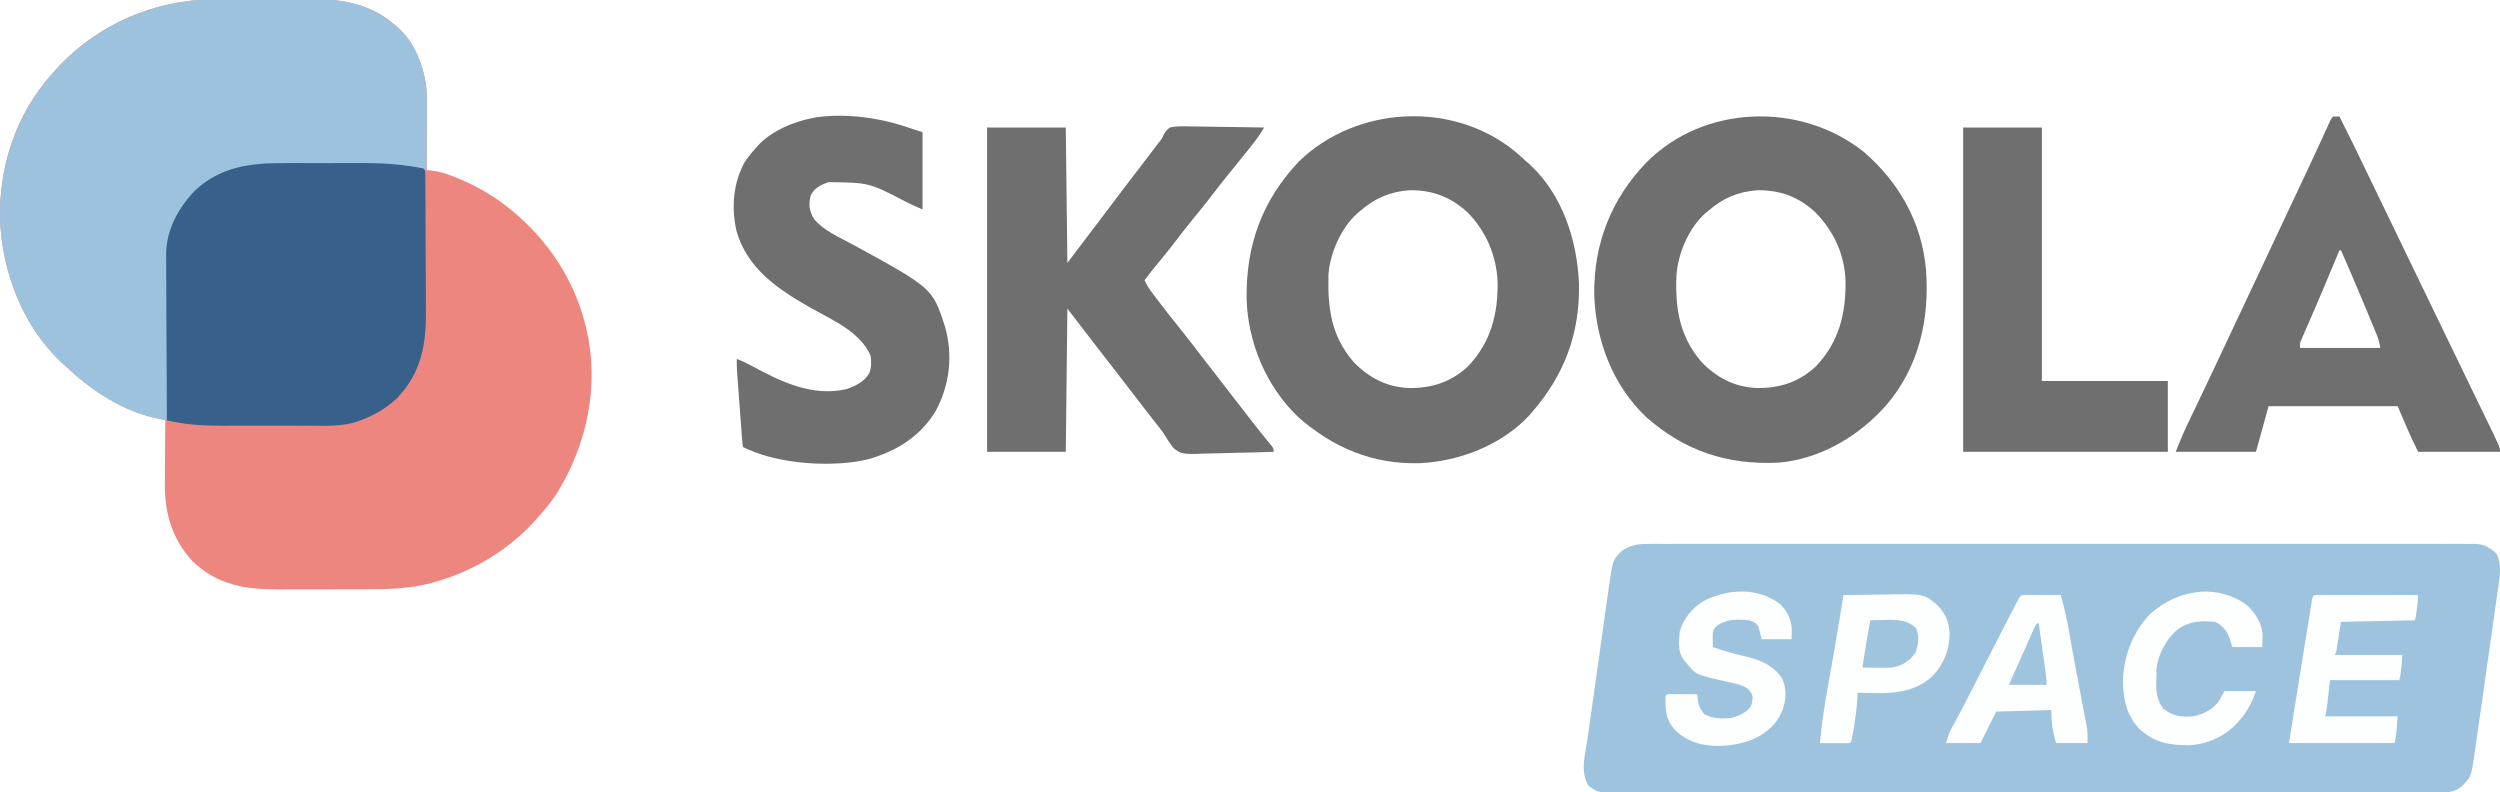
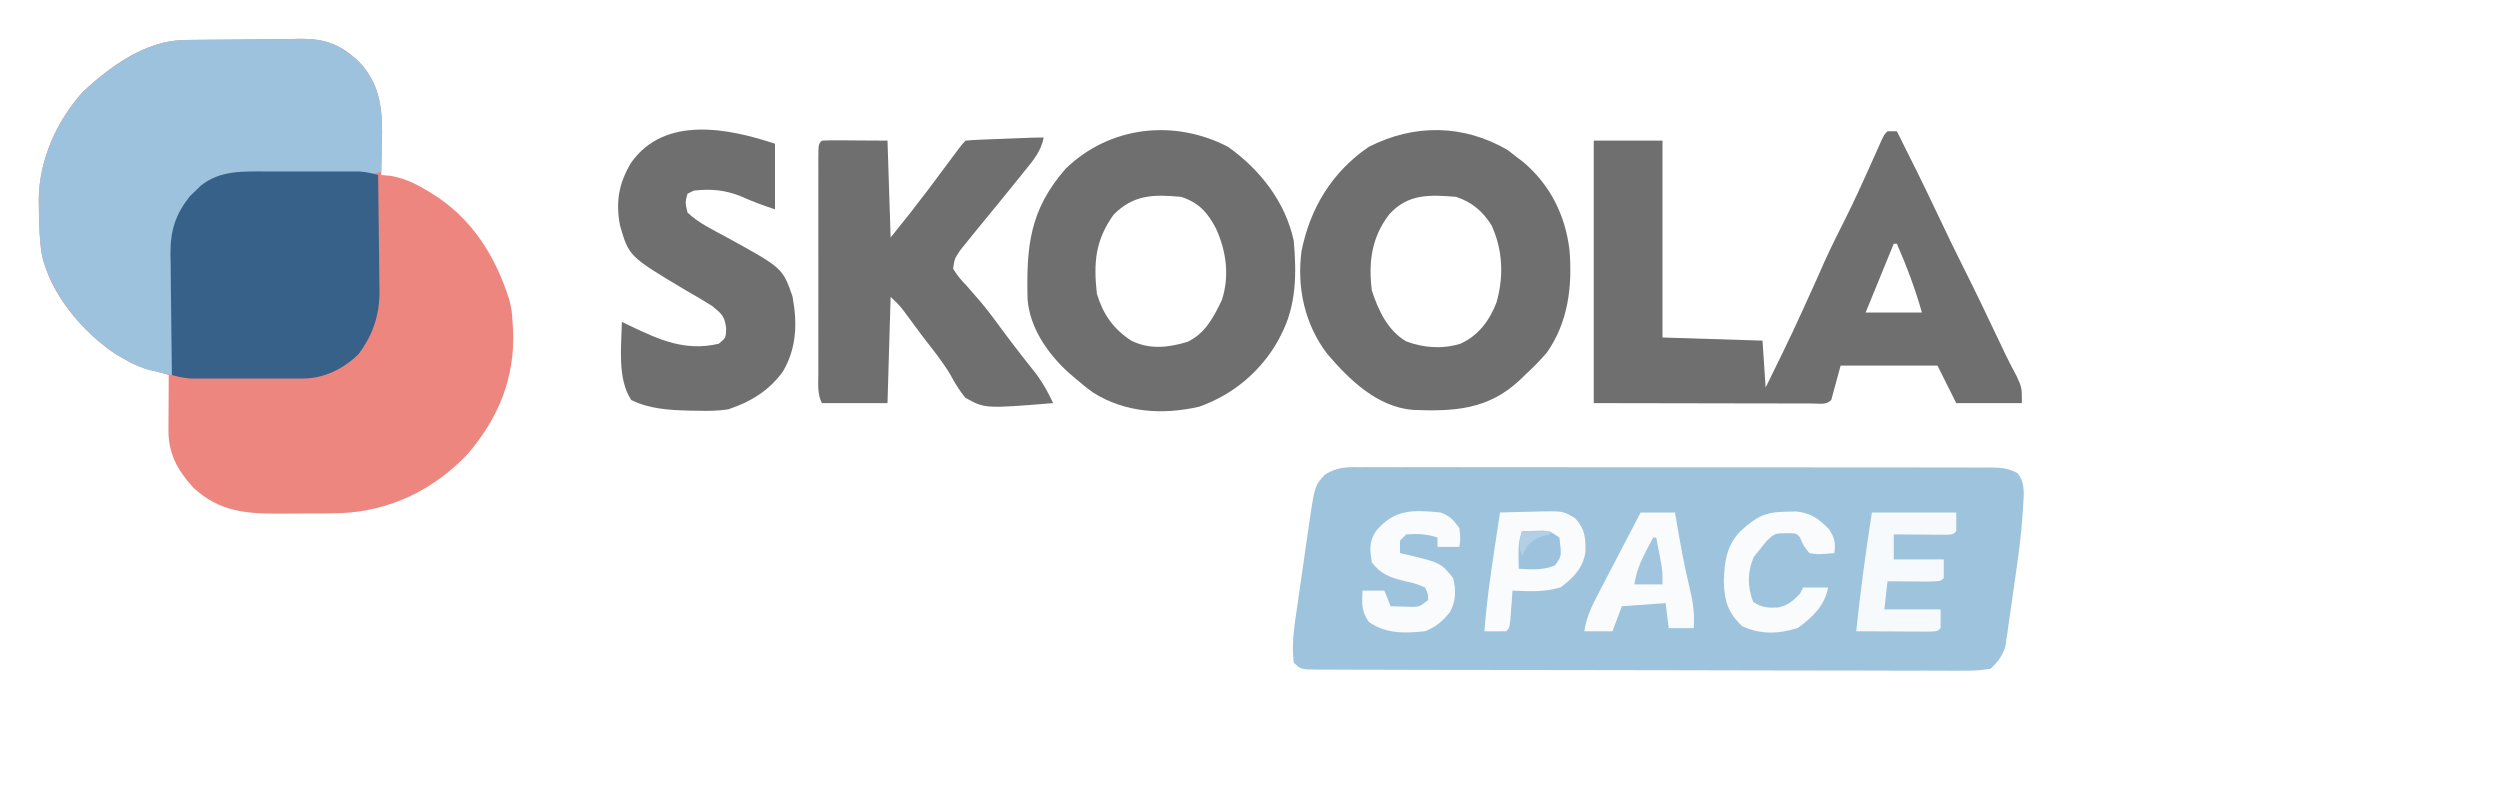
- <svg xmlns="http://www.w3.org/2000/svg" version="1.1" width="1588" height="503">
-   <path d="M0 0 C1.957 -0.006 3.913 -0.013 5.87 -0.02 C9.944 -0.032 14.018 -0.036 18.093 -0.035 C23.27 -0.034 28.447 -0.062 33.624 -0.096 C37.656 -0.119 41.689 -0.123 45.721 -0.121 C47.628 -0.124 49.535 -0.132 51.442 -0.148 C71.512 -0.297 88.667 2.887 104.312 16.336 C105.221 17.084 105.221 17.084 106.148 17.848 C117.301 27.865 123.064 43.747 124.312 58.336 C124.441 62.243 124.429 66.146 124.41 70.055 C124.408 71.702 124.408 71.702 124.406 73.383 C124.4 76.868 124.388 80.352 124.375 83.836 C124.37 86.208 124.365 88.581 124.361 90.953 C124.35 96.747 124.334 102.542 124.312 108.336 C125.557 108.478 126.801 108.621 128.082 108.768 C132.184 109.237 135.906 110.352 139.75 111.836 C140.769 112.226 140.769 112.226 141.809 112.624 C154.211 117.531 165.934 123.936 176.312 132.336 C176.865 132.783 177.418 133.231 177.988 133.692 C201.309 152.724 218.112 177.907 225.312 207.336 C225.475 207.993 225.637 208.649 225.804 209.326 C234.211 245.25 226.234 282.23 207.312 313.336 C204.308 317.963 200.93 322.166 197.312 326.336 C196.858 326.871 196.403 327.407 195.935 327.958 C178.785 348.044 155.966 362.356 130.625 369.711 C129.398 370.069 129.398 370.069 128.146 370.434 C113.705 374.381 99.474 374.648 84.621 374.637 C82.542 374.641 80.464 374.645 78.385 374.65 C74.051 374.657 69.716 374.657 65.382 374.652 C59.859 374.646 54.337 374.663 48.814 374.686 C44.529 374.701 40.243 374.702 35.958 374.698 C33.923 374.699 31.888 374.704 29.853 374.714 C8.95 374.806 -8.927 371.804 -24.543 356.68 C-37.31 342.726 -42.245 326.144 -41.98 307.473 C-41.976 306.315 -41.972 305.157 -41.968 303.964 C-41.951 300.317 -41.913 296.67 -41.875 293.023 C-41.86 290.529 -41.846 288.035 -41.834 285.541 C-41.801 279.472 -41.751 273.404 -41.688 267.336 C-42.508 267.135 -43.329 266.934 -44.174 266.726 C-45.253 266.46 -46.331 266.193 -47.442 265.919 C-48.51 265.656 -49.579 265.393 -50.679 265.122 C-71.826 259.599 -89.985 247.154 -105.688 232.336 C-106.425 231.663 -107.162 230.99 -107.922 230.297 C-132.433 207.09 -145.286 173.147 -146.666 139.844 C-147.374 108.752 -138.145 77.771 -118.688 53.336 C-118.282 52.823 -117.876 52.31 -117.458 51.782 C-94.462 22.962 -62.024 5 -25.32 0.759 C-16.907 -0.093 -8.447 0.007 0 0 Z " fill="#EE8680" transform="translate(146.6875,-0.3359375)" />
-   <path d="M0 0 C0.919 -0.006 1.838 -0.012 2.785 -0.018 C5.864 -0.032 8.942 -0.018 12.021 -0.005 C14.251 -0.009 16.481 -0.016 18.711 -0.023 C24.838 -0.04 30.966 -0.032 37.093 -0.02 C43.022 -0.011 48.952 -0.022 54.881 -0.032 C67.756 -0.053 80.631 -0.051 93.505 -0.04 C104.771 -0.03 116.037 -0.027 127.303 -0.032 C128.05 -0.032 128.797 -0.033 129.567 -0.033 C132.6 -0.034 135.633 -0.035 138.666 -0.037 C167.118 -0.049 195.571 -0.038 224.023 -0.016 C249.306 0.003 274.589 0.001 299.873 -0.018 C328.276 -0.04 356.679 -0.048 385.082 -0.036 C388.109 -0.034 391.136 -0.033 394.163 -0.032 C394.908 -0.032 395.654 -0.031 396.422 -0.031 C407.682 -0.026 418.943 -0.032 430.203 -0.042 C443.004 -0.053 455.805 -0.05 468.606 -0.029 C475.14 -0.018 481.674 -0.014 488.209 -0.027 C494.186 -0.039 500.162 -0.033 506.139 -0.011 C508.306 -0.007 510.473 -0.009 512.64 -0.019 C515.577 -0.031 518.513 -0.019 521.45 0 C522.298 -0.009 523.146 -0.019 524.02 -0.028 C530.264 0.051 533.785 1.883 538.411 6.191 C542.078 13.331 540.298 21.907 539.184 29.49 C538.94 31.24 538.94 31.24 538.691 33.026 C538.154 36.864 537.602 40.699 537.048 44.535 C536.668 47.213 536.292 49.891 535.915 52.57 C535.124 58.176 534.326 63.781 533.521 69.385 C532.492 76.555 531.476 83.728 530.465 90.901 C529.591 97.097 528.711 103.291 527.83 109.485 C527.55 111.463 527.269 113.441 526.989 115.418 C526.464 119.118 525.934 122.818 525.402 126.517 C525.249 127.602 525.096 128.687 524.938 129.805 C522.364 147.593 522.364 147.593 518.224 151.941 C517.346 152.898 517.346 152.898 516.451 153.874 C511.897 157.881 507.491 157.789 501.643 157.761 C500.724 157.764 499.804 157.768 498.857 157.771 C495.752 157.781 492.648 157.776 489.544 157.771 C487.305 157.775 485.066 157.779 482.827 157.785 C476.657 157.797 470.486 157.796 464.316 157.794 C458.35 157.794 452.385 157.803 446.419 157.811 C432.707 157.831 418.994 157.836 405.281 157.837 C394.694 157.838 384.106 157.843 373.518 157.849 C370.473 157.851 367.427 157.852 364.382 157.854 C363.625 157.855 362.868 157.855 362.088 157.856 C340.787 157.868 319.487 157.876 298.186 157.875 C297.383 157.875 296.579 157.875 295.752 157.875 C291.68 157.875 287.608 157.874 283.536 157.874 C282.727 157.874 281.918 157.874 281.085 157.874 C279.449 157.874 277.814 157.874 276.178 157.874 C250.728 157.873 225.277 157.888 199.827 157.915 C171.246 157.946 142.666 157.963 114.086 157.961 C111.04 157.961 107.993 157.961 104.947 157.961 C104.197 157.961 103.447 157.961 102.674 157.961 C90.592 157.961 78.509 157.973 66.426 157.991 C54.288 158.008 42.15 158.01 30.012 157.996 C23.433 157.99 16.854 157.99 10.275 158.007 C4.257 158.023 -1.76 158.02 -7.778 158.003 C-9.96 157.999 -12.141 158.003 -14.323 158.014 C-17.28 158.028 -20.236 158.018 -23.194 158.001 C-24.048 158.011 -24.902 158.021 -25.782 158.031 C-31.115 157.967 -34.187 157.073 -38.401 153.503 C-44.069 144.728 -40.236 132.602 -38.85 122.819 C-38.697 121.72 -38.544 120.621 -38.387 119.488 C-37.886 115.895 -37.38 112.303 -36.874 108.71 C-36.521 106.193 -36.168 103.676 -35.816 101.159 C-35.079 95.901 -34.34 90.644 -33.599 85.386 C-32.746 79.331 -31.898 73.274 -31.052 67.217 C-30.233 61.357 -29.411 55.498 -28.587 49.639 C-28.238 47.159 -27.891 44.68 -27.545 42.2 C-27.06 38.733 -26.571 35.266 -26.081 31.8 C-25.94 30.785 -25.799 29.77 -25.654 28.724 C-23.016 10.207 -23.016 10.207 -17.401 4.503 C-11.801 0.655 -6.657 -0.074 0 0 Z " fill="#9EC3DE" transform="translate(1047.401,345.4966)" />
-   <path d="M0 0 C1.957 -0.006 3.913 -0.013 5.87 -0.02 C9.944 -0.032 14.018 -0.036 18.093 -0.035 C23.27 -0.034 28.447 -0.062 33.624 -0.096 C37.656 -0.119 41.689 -0.123 45.721 -0.121 C47.628 -0.124 49.535 -0.132 51.442 -0.148 C71.512 -0.297 88.667 2.887 104.312 16.336 C105.221 17.084 105.221 17.084 106.148 17.848 C117.301 27.865 123.064 43.747 124.312 58.336 C124.441 62.243 124.429 66.146 124.41 70.055 C124.408 71.702 124.408 71.702 124.406 73.383 C124.4 76.868 124.388 80.352 124.375 83.836 C124.37 86.208 124.365 88.581 124.361 90.953 C124.351 96.747 124.332 102.542 124.312 108.336 C123.756 108.247 123.2 108.159 122.627 108.067 C108.763 105.904 95.279 104.872 81.258 104.902 C79.332 104.898 77.407 104.892 75.481 104.886 C71.489 104.878 67.498 104.88 63.507 104.89 C58.437 104.901 53.369 104.881 48.299 104.852 C44.339 104.833 40.379 104.834 36.418 104.84 C34.55 104.84 32.682 104.834 30.814 104.821 C10.069 104.701 -8.176 108.426 -23.688 123.336 C-34.518 135.687 -39.973 148.299 -40.006 164.595 C-40.016 165.708 -40.026 166.821 -40.037 167.968 C-40.068 171.631 -40.085 175.294 -40.102 178.957 C-40.12 181.503 -40.14 184.049 -40.16 186.595 C-40.206 192.601 -40.244 198.607 -40.277 204.614 C-40.315 211.455 -40.365 218.297 -40.415 225.139 C-40.518 239.204 -40.607 253.27 -40.688 267.336 C-42.274 267.03 -43.86 266.721 -45.445 266.41 C-46.77 266.153 -46.77 266.153 -48.121 265.89 C-70.179 261.129 -89.59 247.527 -105.688 232.336 C-106.425 231.663 -107.162 230.99 -107.922 230.297 C-132.433 207.09 -145.286 173.147 -146.666 139.844 C-147.374 108.752 -138.145 77.771 -118.688 53.336 C-118.282 52.823 -117.876 52.31 -117.458 51.782 C-94.462 22.962 -62.024 5 -25.32 0.759 C-16.907 -0.093 -8.447 0.007 0 0 Z " fill="#9DC2DD" transform="translate(146.6875,-0.3359375)" />
-   <path d="M0 0 C22.634 19.448 37.042 45.1 39.656 75.043 C41.996 106.291 35.191 136.76 14.43 160.973 C-2.992 180.673 -27.366 195.233 -54.039 197.496 C-86.582 199.044 -113.568 190.173 -138.086 168.566 C-159.459 148.25 -170.237 119.636 -171.101 90.548 C-171.424 58.34 -160.193 29.744 -137.75 6.625 C-101.263 -29.984 -40.07 -31.788 0 0 Z M-98.75 37.625 C-99.356 38.125 -99.962 38.625 -100.586 39.141 C-111.202 48.652 -118.023 64.865 -118.891 78.903 C-119.678 99.563 -116.945 117.231 -103 133.5 C-93.286 143.58 -81.8 149.568 -67.742 150.096 C-53.253 150.266 -41.134 146.365 -30.309 136.371 C-15.614 120.881 -11.175 102.862 -11.477 82.102 C-12.071 65.165 -18.944 50.306 -30.852 38.293 C-41.34 28.638 -53.166 24.256 -67.367 24.473 C-79.578 25.253 -89.606 29.611 -98.75 37.625 Z " fill="#706F70" transform="translate(1183.75,96.375)" />
-   <path d="M0 0 C2.642 2.234 5.205 4.543 7.762 6.875 C8.76 7.749 8.76 7.749 9.778 8.64 C30.314 27.641 39.648 56.916 40.727 84.113 C41.362 115.779 31.477 142.049 10.762 165.875 C10.224 166.499 9.685 167.123 9.13 167.765 C-8.348 186.56 -35.314 196.971 -60.515 198.094 C-90.185 198.944 -115.546 188.229 -137.573 168.816 C-157.973 149.425 -169.687 121.335 -170.406 93.367 C-170.741 59.374 -160.519 31.087 -137.05 6.312 C-100.618 -28.924 -39.462 -32.282 0 0 Z M-98.238 37.875 C-98.843 38.375 -99.449 38.875 -100.073 39.39 C-110.401 48.643 -117.457 64.704 -118.415 78.407 C-118.898 99.517 -116.819 117.052 -102.488 133.75 C-92.774 143.83 -81.287 149.818 -67.23 150.345 C-52.74 150.516 -40.621 146.614 -29.796 136.621 C-15.362 121.405 -10.652 103.573 -10.964 83.125 C-11.583 66.27 -18.392 50.43 -30.339 38.508 C-40.897 28.917 -52.627 24.505 -66.855 24.722 C-79.066 25.503 -89.093 29.861 -98.238 37.875 Z " fill="#706F70" transform="translate(962.2375,96.12524)" />
-   <path d="M0 0 C1.929 -0.002 3.858 -0.005 5.787 -0.009 C9.815 -0.013 13.843 -0.007 17.872 0.007 C22.976 0.024 28.079 0.015 33.183 -0.003 C37.165 -0.014 41.147 -0.011 45.129 -0.003 C47.008 -0.001 48.887 -0.003 50.765 -0.01 C63.714 -0.049 76.241 0.878 88.965 3.398 C90.524 4.957 90.104 6.463 90.119 8.632 C90.127 9.545 90.136 10.459 90.145 11.4 C90.151 12.917 90.151 12.917 90.158 14.463 C90.17 16.051 90.17 16.051 90.182 17.672 C90.207 21.198 90.224 24.724 90.238 28.25 C90.244 29.455 90.249 30.66 90.254 31.901 C90.281 38.292 90.301 44.683 90.315 51.074 C90.332 57.65 90.376 64.225 90.427 70.8 C90.461 75.874 90.473 80.948 90.478 86.022 C90.485 88.443 90.5 90.865 90.524 93.286 C90.726 114.829 87.818 132.822 72.379 149.113 C65.579 155.55 57.753 160.195 48.965 163.398 C48.32 163.647 47.674 163.896 47.009 164.152 C37.078 167.439 26.786 166.832 16.453 166.797 C14.355 166.799 12.257 166.802 10.158 166.806 C5.772 166.81 1.385 166.804 -3.002 166.79 C-8.581 166.773 -14.161 166.782 -19.74 166.8 C-24.072 166.811 -28.404 166.808 -32.736 166.8 C-34.791 166.798 -36.846 166.8 -38.901 166.807 C-50.988 166.84 -62.239 166.183 -74.035 163.398 C-74.129 148.742 -74.199 134.086 -74.242 119.429 C-74.263 112.622 -74.291 105.816 -74.337 99.01 C-74.381 92.435 -74.404 85.861 -74.415 79.286 C-74.422 76.784 -74.436 74.282 -74.458 71.78 C-74.487 68.261 -74.491 64.744 -74.489 61.226 C-74.504 60.203 -74.518 59.18 -74.533 58.126 C-74.445 42.521 -66.983 28.807 -56.414 17.648 C-40.286 2.394 -21.218 -0.079 0 0 Z " fill="#37618A" transform="translate(180.0352,103.6016)" />
-   <path d="M0 0 C16.5 0 33 0 50 0 C50.33 28.38 50.66 56.76 51 86 C63.494 69.603 63.494 69.603 75.891 53.137 C83.656 42.783 91.545 32.522 99.402 22.238 C100.479 20.828 100.479 20.828 101.577 19.389 C102.945 17.597 104.314 15.806 105.685 14.015 C106.62 12.789 106.62 12.789 107.574 11.539 C108.117 10.83 108.659 10.12 109.218 9.389 C110.99 7.183 110.99 7.183 111.847 5.184 C113.033 2.938 113.997 1.58 116 0 C120.535 -0.998 124.99 -0.813 129.613 -0.684 C130.951 -0.671 132.289 -0.661 133.627 -0.654 C137.138 -0.627 140.647 -0.558 144.157 -0.481 C147.743 -0.409 151.329 -0.377 154.916 -0.342 C161.945 -0.267 168.972 -0.148 176 0 C173.641 4.014 171.022 7.675 168.125 11.312 C167.41 12.217 167.41 12.217 166.68 13.14 C162.427 18.504 158.098 23.805 153.768 29.107 C149.607 34.216 145.589 39.416 141.594 44.656 C138.098 49.201 134.446 53.62 130.816 58.059 C126.646 63.171 122.621 68.374 118.621 73.621 C114.971 78.366 111.169 82.99 107.377 87.621 C104.854 90.704 102.35 93.782 100 97 C101.263 99.66 102.631 102.01 104.398 104.363 C104.872 104.995 105.345 105.627 105.833 106.278 C106.596 107.285 106.596 107.285 107.375 108.312 C107.906 109.017 108.437 109.721 108.984 110.447 C113.11 115.891 117.347 121.241 121.634 126.559 C126.524 132.629 131.268 138.806 136 145 C143.345 154.577 150.744 164.112 158.159 173.634 C160.017 176.022 161.872 178.411 163.727 180.801 C164.334 181.583 164.941 182.365 165.567 183.171 C166.758 184.706 167.949 186.241 169.14 187.776 C172.936 192.662 176.791 197.489 180.742 202.25 C182 204 182 204 182 206 C174.203 206.279 166.407 206.492 158.606 206.622 C154.983 206.684 151.362 206.769 147.741 206.905 C144.239 207.037 140.741 207.108 137.237 207.139 C135.264 207.171 133.291 207.265 131.32 207.36 C125.782 207.364 122.391 207.306 118.244 203.412 C115.873 200.453 113.947 197.251 112 194 C110.827 192.431 109.635 190.876 108.41 189.348 C107.859 188.641 107.307 187.934 106.739 187.206 C106.186 186.499 105.633 185.791 105.062 185.062 C103.85 183.508 102.638 181.953 101.426 180.398 C100.551 179.276 100.551 179.276 99.659 178.132 C94.96 172.093 90.314 166.015 85.656 159.945 C80.336 153.019 74.989 146.116 69.612 139.234 C63.349 131.2 57.189 123.093 51 115 C50.67 145.03 50.34 175.06 50 206 C33.5 206 17 206 0 206 C0 138.02 0 70.04 0 0 Z " fill="#706F70" transform="translate(627,81)" />
-   <path d="M0 0 C0.972 0.196 1.945 0.392 2.947 0.594 C11.243 2.414 18.771 5.09 26.938 7.812 C26.938 23.983 26.938 40.153 26.938 56.812 C23.346 55.376 19.996 53.861 16.571 52.096 C-7.003 39.786 -7.003 39.786 -32.91 39.535 C-37.811 41.318 -41.559 43.023 -44.062 47.812 C-45.525 53.859 -45.209 57.254 -42.062 62.812 C-35.951 70.405 -25.743 74.577 -17.344 79.166 C33.327 106.875 33.327 106.875 41.25 131.438 C46.359 149.542 44.23 168.119 35.371 184.754 C25.628 201.008 10.452 210.401 -7.562 215.523 C-9.724 216.041 -11.869 216.458 -14.062 216.812 C-14.707 216.923 -15.352 217.034 -16.016 217.148 C-37.826 220.229 -67.249 217.719 -87.062 207.812 C-87.455 205.79 -87.455 205.79 -87.657 203.097 C-87.737 202.092 -87.817 201.087 -87.899 200.052 C-87.976 198.957 -88.053 197.862 -88.133 196.734 C-88.262 195.056 -88.262 195.056 -88.393 193.344 C-88.667 189.751 -88.927 186.157 -89.188 182.562 C-89.37 180.152 -89.554 177.742 -89.738 175.332 C-90.073 170.904 -90.407 166.475 -90.727 162.046 C-90.792 161.154 -90.857 160.262 -90.924 159.343 C-91.062 156.827 -91.087 154.332 -91.062 151.812 C-87.587 153.137 -84.362 154.663 -81.105 156.457 C-62.855 166.356 -43.154 175.78 -21.785 171.094 C-15.849 169.074 -10.268 166.499 -6.934 160.926 C-5.416 157.243 -5.538 153.721 -6.062 149.812 C-12.712 134.386 -30.695 126.958 -44.508 119.123 C-65.078 107.443 -84.582 94.251 -91.309 70.301 C-94.541 55.343 -93.401 40.374 -86.062 26.812 C-83.652 23.21 -81.007 19.989 -78.062 16.812 C-77.491 16.187 -76.92 15.562 -76.332 14.918 C-67.707 6.483 -54.758 1.088 -43.062 -1.188 C-42.195 -1.367 -41.327 -1.546 -40.434 -1.73 C-26.972 -3.555 -13.268 -2.676 0 0 Z " fill="#706F70" transform="translate(559.0625,76.1875)" />
-   <path d="M0 0 C1.32 0 2.64 0 4 0 C9.941 11.769 15.791 23.574 21.453 35.479 C25.732 44.468 30.082 53.423 34.438 62.375 C39.317 72.405 44.185 82.439 49 92.5 C54.119 103.193 59.294 113.857 64.478 124.518 C69.917 135.705 75.338 146.899 80.739 158.104 C83.911 164.681 87.092 171.253 90.285 177.82 C91.015 179.322 91.745 180.824 92.474 182.326 C93.872 185.202 95.272 188.077 96.672 190.952 C106 210.124 106 210.124 106 213 C88.84 213 71.68 213 54 213 C49.262 203.525 45.111 193.763 41 184 C13.94 184 -13.12 184 -41 184 C-44.96 198.355 -44.96 198.355 -49 213 C-65.83 213 -82.66 213 -100 213 C-97.478 206.695 -94.949 200.567 -92.016 194.469 C-91.643 193.688 -91.271 192.907 -90.887 192.102 C-90.091 190.433 -89.293 188.764 -88.494 187.096 C-86.789 183.537 -85.091 179.975 -83.393 176.413 C-82.523 174.588 -81.652 172.763 -80.782 170.938 C-76.763 162.514 -72.781 154.073 -68.812 145.625 C-68.159 144.234 -67.505 142.842 -66.851 141.451 C-65.551 138.685 -64.251 135.919 -62.952 133.153 C-59.972 126.811 -56.987 120.471 -54.003 114.131 C-52.335 110.587 -50.668 107.044 -49 103.5 C-48.333 102.083 -47.667 100.667 -47 99.25 C-46.67 98.549 -46.34 97.847 -46 97.125 C-45 95 -44 92.875 -43 90.75 C-42.67 90.049 -42.34 89.348 -42 88.625 C-41.333 87.208 -40.666 85.791 -39.999 84.374 C-38.336 80.839 -36.672 77.303 -35.009 73.768 C-31.974 67.317 -28.938 60.868 -25.898 54.42 C-24.181 50.78 -22.465 47.14 -20.75 43.5 C-20.419 42.797 -20.087 42.094 -19.746 41.369 C-16.257 33.966 -12.784 26.556 -9.363 19.121 C-9.08 18.505 -8.796 17.888 -8.504 17.253 C-7.178 14.371 -5.857 11.487 -4.54 8.602 C-4.085 7.608 -3.629 6.614 -3.16 5.59 C-2.567 4.288 -2.567 4.288 -1.961 2.961 C-1 1 -1 1 0 0 Z M4 85 C3.669 85.792 3.338 86.585 2.997 87.401 C1.708 90.486 0.418 93.569 -0.872 96.653 C-1.456 98.049 -2.04 99.444 -2.624 100.84 C-5.887 108.641 -9.171 116.43 -12.535 124.188 C-12.814 124.831 -13.092 125.475 -13.379 126.138 C-14.71 129.212 -16.046 132.283 -17.392 135.351 C-17.867 136.447 -18.342 137.543 -18.832 138.672 C-19.252 139.632 -19.672 140.592 -20.105 141.581 C-21.174 144.039 -21.174 144.039 -21 147 C-4.17 147 12.66 147 30 147 C29.308 143.54 28.744 141.06 27.437 137.923 C27.119 137.154 26.802 136.385 26.474 135.593 C26.13 134.772 25.785 133.951 25.43 133.105 C25.07 132.24 24.711 131.375 24.341 130.484 C23.578 128.65 22.813 126.817 22.046 124.985 C20.896 122.237 19.752 119.487 18.609 116.736 C14.185 106.107 9.659 95.528 5 85 C4.67 85 4.34 85 4 85 Z " fill="#706F70" transform="translate(1482,74)" />
-   <path d="M0 0 C16.5 0 33 0 50 0 C50 53.13 50 106.26 50 161 C76.4 161 102.8 161 130 161 C130 175.85 130 190.7 130 206 C87.1 206 44.2 206 0 206 C0 138.02 0 70.04 0 0 Z " fill="#706F70" transform="translate(1247,81)" />
-   <path d="M0 0 C6.331 -0.128 12.662 -0.215 18.994 -0.275 C21.143 -0.3 23.292 -0.334 25.441 -0.377 C51.258 -0.887 51.258 -0.887 59.995 6.742 C64.923 11.876 67.152 17.608 67.438 24.688 C67.118 35.323 63.55 44.45 56 52 C42.447 63.856 25.88 62.513 9 62 C8.954 62.814 8.908 63.628 8.861 64.466 C8.453 71.308 7.62 77.992 6.5 84.75 C6.369 85.548 6.239 86.347 6.104 87.169 C5.128 92.872 5.128 92.872 4 94 C2.584 94.087 1.164 94.107 -0.254 94.098 C-1.108 94.094 -1.962 94.091 -2.842 94.088 C-3.74 94.08 -4.637 94.071 -5.562 94.062 C-6.464 94.058 -7.366 94.053 -8.295 94.049 C-10.53 94.037 -12.765 94.021 -15 94 C-13.858 82.434 -12.277 71.033 -10.199 59.598 C-9.416 55.289 -8.653 50.976 -7.887 46.664 C-7.73 45.787 -7.574 44.909 -7.413 44.005 C-5.725 34.515 -4.137 25.009 -2.562 15.5 C-2.431 14.708 -2.3 13.916 -2.165 13.101 C-1.441 8.734 -0.719 4.367 0 0 Z " fill="#FDFEFE" transform="translate(1171,378)" />
-   <path d="M0 0 C1.563 0.008 1.563 0.008 3.158 0.016 C4.283 0.019 5.407 0.022 6.566 0.026 C7.75 0.034 8.934 0.042 10.154 0.051 C11.342 0.056 12.53 0.06 13.754 0.065 C16.7 0.077 19.646 0.093 22.592 0.114 C25.082 8.523 26.771 16.982 28.279 25.614 C28.793 28.518 29.311 31.421 29.83 34.324 C29.966 35.092 30.103 35.859 30.244 36.649 C31.374 42.971 32.56 49.281 33.76 55.59 C34.129 57.543 34.499 59.495 34.868 61.448 C35.414 64.329 35.961 67.21 36.515 70.09 C37.033 72.787 37.544 75.485 38.052 78.184 C38.208 78.984 38.364 79.783 38.525 80.607 C38.666 81.362 38.807 82.117 38.952 82.895 C39.076 83.544 39.2 84.193 39.328 84.861 C39.687 87.926 39.592 91.028 39.592 94.114 C32.992 94.114 26.392 94.114 19.592 94.114 C17.342 86.241 16.592 81.361 16.592 73.114 C-0.733 73.609 -0.733 73.609 -18.408 74.114 C-21.708 80.714 -25.008 87.314 -28.408 94.114 C-35.668 94.114 -42.928 94.114 -50.408 94.114 C-48.16 87.369 -48.16 87.369 -46.426 84.154 C-46.04 83.431 -45.654 82.708 -45.256 81.963 C-44.84 81.193 -44.423 80.423 -43.994 79.629 C-43.087 77.927 -42.18 76.225 -41.275 74.522 C-40.567 73.192 -40.567 73.192 -39.845 71.835 C-37.462 67.32 -35.141 62.772 -32.823 58.223 C-32.352 57.301 -31.882 56.379 -31.398 55.429 C-30.434 53.538 -29.47 51.647 -28.507 49.756 C-21.723 36.438 -14.938 23.12 -8.033 9.864 C-7.559 8.949 -7.084 8.035 -6.594 7.093 C-6.175 6.29 -5.755 5.487 -5.323 4.66 C-4.971 3.988 -4.62 3.317 -4.259 2.624 C-2.93 0.263 -2.848 0.134 0 0 Z " fill="#FDFEFE" transform="translate(1286.408,377.8865)" />
-   <path d="M0 0 C1.17 0.002 2.341 0.004 3.546 0.007 C4.19 0.007 4.834 0.006 5.497 0.006 C7.635 0.007 9.772 0.015 11.909 0.023 C13.388 0.024 14.866 0.026 16.344 0.027 C20.242 0.031 24.14 0.041 28.038 0.052 C32.013 0.062 35.987 0.066 39.962 0.071 C47.766 0.082 55.57 0.099 63.374 0.12 C63.232 1.85 63.085 3.579 62.937 5.308 C62.815 6.752 62.815 6.752 62.691 8.226 C62.401 10.878 61.897 13.504 61.374 16.12 C45.864 16.45 30.354 16.78 14.374 17.12 C13.384 23.39 12.394 29.66 11.374 36.12 C11.044 36.78 10.714 37.44 10.374 38.12 C24.564 38.12 38.754 38.12 53.374 38.12 C52.374 50.12 52.374 50.12 51.374 54.12 C36.854 54.12 22.334 54.12 7.374 54.12 C6.714 60.06 6.054 66 5.374 72.12 C5.044 73.77 4.714 75.42 4.374 77.12 C19.554 77.12 34.734 77.12 50.374 77.12 C49.374 90.12 49.374 90.12 48.374 94.12 C26.264 94.12 4.154 94.12 -18.626 94.12 C-16.376 79.493 -16.376 79.493 -15.421 73.593 C-15.316 72.947 -15.212 72.301 -15.105 71.635 C-14.768 69.556 -14.432 67.477 -14.095 65.398 C-13.856 63.92 -13.617 62.443 -13.378 60.966 C-12.88 57.893 -12.383 54.819 -11.885 51.746 C-11.253 47.841 -10.621 43.936 -9.989 40.031 C-9.497 36.987 -9.004 33.944 -8.512 30.901 C-8.279 29.462 -8.046 28.024 -7.813 26.585 C-7.282 23.303 -6.75 20.021 -6.214 16.739 C-5.823 14.334 -5.438 11.927 -5.059 9.52 C-4.797 7.881 -4.797 7.881 -4.53 6.208 C-4.379 5.247 -4.228 4.285 -4.072 3.295 C-3.426 0.146 -3.279 0.15 0 0 Z " fill="#FDFEFE" transform="translate(1472.626,377.8797)" />
-   <path d="M0 0 C5.031 5.167 7.177 10.335 7.188 17.438 C7.095 19.696 7.095 19.696 7 22 C0.73 22 -5.54 22 -12 22 C-12.66 19.36 -13.32 16.72 -14 14 C-15.939 11.386 -16.837 11.054 -20 10 C-27.73 9.312 -34.204 9.015 -40.645 13.711 C-42.601 15.571 -42.987 16.68 -43.098 19.383 C-43.086 20.288 -43.074 21.193 -43.062 22.125 C-43.053 23.035 -43.044 23.945 -43.035 24.883 C-43.024 25.581 -43.012 26.28 -43 27 C-38.254 28.672 -33.507 30.17 -28.625 31.395 C-27.241 31.745 -27.241 31.745 -25.828 32.104 C-23.945 32.575 -22.06 33.036 -20.172 33.486 C-11.766 35.652 -3.754 39.394 1 47 C3.977 53.699 3.655 59.611 1.5 66.438 C-2.366 76.13 -8.662 81.62 -18.078 85.848 C-29.047 90.173 -44.813 91.454 -56 87 C-63.246 83.569 -68.825 79.719 -71.738 72.059 C-73.094 67.346 -73.257 62.88 -73 58 C-72 57 -72 57 -70.142 56.886 C-68.956 56.894 -68.956 56.894 -67.746 56.902 C-66.465 56.907 -66.465 56.907 -65.158 56.912 C-64.26 56.92 -63.363 56.929 -62.438 56.938 C-61.536 56.942 -60.634 56.947 -59.705 56.951 C-57.47 56.963 -55.235 56.979 -53 57 C-52.914 57.675 -52.827 58.351 -52.738 59.047 C-51.88 64.861 -51.88 64.861 -48.562 69.562 C-42.929 72.723 -37.311 72.579 -31 72 C-26.34 70.63 -22.131 68.819 -19 65 C-18.246 63.143 -18.246 63.143 -18 61.125 C-17.814 60.139 -17.814 60.139 -17.625 59.133 C-18.094 56.464 -19.206 54.975 -21.19 53.156 C-25.084 50.669 -29.729 49.979 -34.188 49 C-53.95 44.577 -53.95 44.577 -60.062 36.812 C-60.61 36.138 -61.158 35.464 -61.723 34.77 C-65.459 29.593 -64.558 23.112 -64 17 C-61.567 8.656 -55.837 1.846 -48.391 -2.535 C-33.003 -9.99 -13.98 -11.131 0 0 Z " fill="#FDFEFE" transform="translate(1131,384)" />
-   <path d="M0 0 C10.28 -0.46 20.274 2.356 28.645 8.418 C33.823 13.158 38.297 19.97 38.777 27.086 C38.712 29.788 38.647 32.49 38.582 35.191 C32.312 35.191 26.042 35.191 19.582 35.191 C19.025 33.459 18.468 31.726 17.895 29.941 C15.911 24.449 13.836 21.819 8.582 19.191 C-0.472 18.34 -7.942 18.711 -15.418 24.191 C-22.313 30.046 -27.772 40.05 -28.595 49.149 C-28.662 51.559 -28.703 53.968 -28.73 56.379 C-28.774 57.617 -28.774 57.617 -28.818 58.881 C-28.879 64.764 -27.858 69.331 -24.418 74.191 C-18.244 79.106 -13.064 79.791 -5.418 79.191 C1.038 77.957 6.299 75.236 10.582 70.191 C11.902 67.881 13.222 65.571 14.582 63.191 C21.182 63.191 27.782 63.191 34.582 63.191 C32.073 70.14 29.421 75.61 24.582 81.191 C24.007 81.872 23.432 82.553 22.84 83.254 C15.01 91.831 4.06 96.871 -7.531 97.527 C-19.843 97.791 -30.138 95.941 -39.418 87.191 C-47.465 79.033 -49.787 68.402 -49.918 57.254 C-49.715 41.247 -43.743 25.865 -32.645 14.188 C-23.327 5.834 -12.4 0.982 0 0 Z " fill="#FDFEFE" transform="translate(1398.418,375.8086)" />
-   <path d="M0 0 C3.001 -0.082 5.999 -0.141 9 -0.188 C9.839 -0.213 10.678 -0.238 11.543 -0.264 C18.037 -0.339 24.04 0.181 28.977 4.883 C31.342 9.777 30.573 15.311 28.875 20.312 C25.004 25.861 20.61 28.802 14 30 C10.681 30.221 7.387 30.191 4.062 30.125 C3.188 30.116 2.313 30.107 1.412 30.098 C-0.725 30.074 -2.863 30.038 -5 30 C-3.517 19.965 -1.793 9.983 0 0 Z " fill="#9FC4DE" transform="translate(1188,394)" />
-   <path d="M0 0 C0.33 0 0.66 0 1 0 C1.715 5.072 2.427 10.144 3.136 15.216 C3.378 16.942 3.621 18.667 3.864 20.393 C4.213 22.872 4.56 25.352 4.906 27.832 C5.016 28.604 5.125 29.376 5.238 30.171 C5.65 33.142 6 35.997 6 39 C-1.92 39 -9.84 39 -18 39 C-14 30.125 -14 30.125 -12.674 27.183 C-10.654 22.695 -8.643 18.202 -6.656 13.699 C-6.293 12.876 -5.929 12.053 -5.555 11.205 C-4.86 9.629 -4.167 8.052 -3.477 6.475 C-1.11 1.11 -1.11 1.11 0 0 Z " fill="#9FC4DE" transform="translate(1294,396)" />
+ <svg xmlns="http://www.w3.org/2000/svg" version="1.1" width="800" height="253">
+   <path d="M0 0 C0.995 -0.016 1.99 -0.032 3.015 -0.049 C7.57 -0.093 12.126 -0.134 16.681 -0.157 C19.08 -0.174 21.478 -0.201 23.876 -0.239 C27.342 -0.294 30.807 -0.316 34.273 -0.331 C35.338 -0.353 36.402 -0.376 37.5 -0.399 C45.382 -0.377 50.161 1.481 55.887 6.871 C62.196 13.354 63.456 21.027 63.368 29.804 C63.343 30.778 63.318 31.752 63.292 32.755 C63.272 34.268 63.272 34.268 63.251 35.812 C63.216 38.273 63.167 40.733 63.105 43.193 C64.623 43.33 64.623 43.33 66.171 43.47 C70.319 44.232 73.464 45.634 77.042 47.755 C77.653 48.113 78.263 48.471 78.892 48.84 C91.89 56.725 99.592 68.882 104.105 83.193 C104.917 86.755 104.917 86.755 105.105 90.193 C105.167 91.037 105.228 91.882 105.292 92.751 C105.945 108.11 100.656 120.868 90.855 132.38 C80.063 143.874 65.893 150.765 50.073 151.398 C46.203 151.502 42.335 151.519 38.464 151.509 C36.044 151.505 33.624 151.529 31.204 151.554 C20.047 151.601 11.314 151.078 2.898 143.166 C-2.089 137.679 -5.034 132.353 -4.993 124.869 C-4.99 123.841 -4.986 122.813 -4.983 121.753 C-4.971 120.146 -4.971 120.146 -4.958 118.505 C-4.953 117.422 -4.949 116.338 -4.944 115.222 C-4.932 112.546 -4.916 109.869 -4.895 107.193 C-5.895 106.909 -5.895 106.909 -6.916 106.62 C-15.792 104.043 -15.792 104.043 -19.645 101.818 C-20.658 101.249 -20.658 101.249 -21.692 100.669 C-32.526 93.409 -42.815 81.397 -45.564 68.43 C-46.273 63.639 -46.397 58.842 -46.458 54.005 C-46.473 53.008 -46.488 52.01 -46.503 50.982 C-46.325 38.366 -40.93 26.208 -32.552 16.755 C-23.887 8.581 -12.346 0.181 0 0 Z " fill="#EE8680" transform="translate(58.89526,12.80713)" />
+   <path d="M0 0 C0.883 -0.006 1.767 -0.011 2.677 -0.017 C5.638 -0.03 8.597 -0.015 11.558 -0.001 C13.68 -0.004 15.802 -0.01 17.925 -0.017 C23.689 -0.031 29.453 -0.02 35.217 -0.003 C41.245 0.011 47.273 0.004 53.301 0.001 C63.424 -0.002 73.546 0.011 83.668 0.035 C95.378 0.061 107.088 0.063 118.798 0.051 C130.055 0.04 141.312 0.047 152.569 0.061 C157.364 0.067 162.158 0.066 166.953 0.062 C172.596 0.057 178.239 0.067 183.882 0.089 C185.955 0.094 188.029 0.095 190.103 0.09 C192.928 0.084 195.753 0.096 198.578 0.114 C199.403 0.108 200.229 0.102 201.079 0.095 C204.376 0.132 206.802 0.274 209.735 1.848 C212.71 5.147 211.678 9.751 211.536 13.942 C211.085 21.636 210.017 29.257 208.882 36.875 C208.471 39.654 208.09 42.437 207.71 45.22 C207.451 47.004 207.191 48.788 206.929 50.572 C206.818 51.395 206.707 52.219 206.593 53.068 C206.474 53.84 206.354 54.612 206.23 55.408 C206.084 56.416 206.084 56.416 205.934 57.444 C204.861 60.56 203.62 62.201 201.225 64.501 C198.092 64.995 195.502 65.165 192.368 65.116 C191.011 65.124 191.011 65.124 189.627 65.133 C186.59 65.146 183.553 65.123 180.516 65.101 C178.341 65.102 176.167 65.106 173.992 65.113 C168.081 65.123 162.17 65.101 156.259 65.074 C150.082 65.05 143.905 65.053 137.728 65.053 C127.356 65.048 116.984 65.024 106.612 64.988 C94.606 64.947 82.6 64.929 70.594 64.926 C57.83 64.922 45.067 64.903 32.303 64.879 C28.616 64.872 24.93 64.869 21.243 64.865 C15.46 64.86 9.676 64.843 3.893 64.819 C1.765 64.811 -0.362 64.807 -2.49 64.807 C-5.384 64.806 -8.277 64.792 -11.171 64.775 C-12.022 64.778 -12.874 64.78 -13.751 64.783 C-19.546 64.73 -19.546 64.73 -21.775 62.501 C-22.59 56.294 -21.435 49.824 -20.532 43.681 C-20.404 42.778 -20.275 41.875 -20.143 40.945 C-19.872 39.05 -19.598 37.156 -19.321 35.262 C-18.9 32.378 -18.491 29.493 -18.083 26.607 C-17.817 24.756 -17.55 22.906 -17.282 21.056 C-17.161 20.202 -17.041 19.347 -16.916 18.467 C-15.053 5.866 -15.053 5.866 -11.747 2.335 C-7.721 -0.149 -4.642 -0.054 0 0 Z " fill="#9EC3DD" transform="translate(435.7746,149.4988)" />
+   <path d="M0 0 C0.995 -0.016 1.99 -0.032 3.015 -0.049 C7.57 -0.093 12.126 -0.134 16.681 -0.157 C19.08 -0.174 21.478 -0.201 23.876 -0.239 C27.342 -0.294 30.807 -0.316 34.273 -0.331 C35.338 -0.353 36.402 -0.376 37.5 -0.399 C45.382 -0.377 50.161 1.481 55.887 6.871 C62.081 13.236 63.459 20.816 63.368 29.449 C63.343 30.375 63.318 31.301 63.292 32.255 C63.272 33.697 63.272 33.697 63.251 35.167 C63.216 37.51 63.167 39.851 63.105 42.193 C58.365 43.419 53.783 43.286 48.929 43.22 C47.113 43.208 45.297 43.195 43.482 43.183 C40.638 43.158 37.794 43.13 34.951 43.097 C32.193 43.067 29.436 43.049 26.679 43.033 C25.839 43.019 24.999 43.006 24.134 42.992 C17.167 42.963 10.255 43.44 4.855 48.318 C4.231 48.857 3.607 49.396 2.964 49.951 C-2.543 56.591 -3.494 62.801 -3.505 71.255 C-3.521 72.287 -3.538 73.319 -3.555 74.382 C-3.603 77.653 -3.625 80.922 -3.645 84.193 C-3.673 86.421 -3.703 88.649 -3.735 90.876 C-3.809 96.315 -3.861 101.754 -3.895 107.193 C-5.332 106.891 -6.768 106.585 -8.203 106.276 C-9.003 106.106 -9.802 105.936 -10.626 105.76 C-13.546 105.03 -15.968 103.861 -18.583 102.38 C-19.888 101.659 -19.888 101.659 -21.219 100.923 C-32.04 93.926 -41.316 82.733 -45.153 70.369 C-46.297 64.973 -46.389 59.503 -46.458 54.005 C-46.473 53.008 -46.488 52.01 -46.503 50.982 C-46.325 38.366 -40.93 26.208 -32.552 16.755 C-23.887 8.581 -12.346 0.181 0 0 Z " fill="#9DC2DD" transform="translate(58.89526,12.80713)" />
+   <path d="M0 0 C0.99 0 1.98 0 3 0 C7.467 8.823 11.829 17.687 16.062 26.625 C18.8 32.404 21.556 38.167 24.438 43.875 C28.104 51.139 31.599 58.483 35.094 65.832 C35.541 66.771 35.988 67.711 36.449 68.68 C37.094 70.04 37.094 70.04 37.751 71.429 C38.893 73.779 40.104 76.077 41.332 78.383 C43 82 43 82 43 87 C36.07 87 29.14 87 22 87 C20 83 18 79 16 75 C5.77 75 -4.46 75 -15 75 C-15.99 78.63 -16.98 82.26 -18 86 C-19.661 87.661 -21.662 87.12 -23.88 87.124 C-24.579 87.121 -25.278 87.117 -25.998 87.114 C-26.742 87.114 -27.485 87.114 -28.251 87.114 C-30.669 87.113 -33.086 87.106 -35.504 87.098 C-36.992 87.096 -38.48 87.095 -39.969 87.095 C-45.5 87.089 -51.031 87.075 -56.562 87.062 C-68.917 87.042 -81.271 87.021 -94 87 C-94 59.28 -94 31.56 -94 3 C-86.74 3 -79.48 3 -72 3 C-72 23.79 -72 44.58 -72 66 C-56.16 66.495 -56.16 66.495 -40 67 C-39.505 74.425 -39.505 74.425 -39 82 C-30.299 64.293 -30.299 64.293 -22.188 46.312 C-19.74 40.572 -17.042 35.007 -14.206 29.452 C-10.654 22.439 -7.445 15.273 -4.237 8.097 C-3.83 7.19 -3.423 6.282 -3.004 5.348 C-2.641 4.533 -2.278 3.718 -1.905 2.879 C-1 1 -1 1 0 0 Z M2 36 C-0.97 43.26 -3.94 50.52 -7 58 C-1.06 58 4.88 58 11 58 C8.875 50.393 6.148 43.241 3 36 C2.67 36 2.34 36 2 36 Z " fill="#706F70" transform="translate(604,42)" />
+   <path d="M0 0 C10.252 7.297 18.272 17.566 21 30 C21.907 40.374 21.905 50.608 17 60 C16.638 60.712 16.276 61.423 15.902 62.156 C10.336 71.968 1.371 79.419 -9.258 83.141 C-20.892 85.812 -32.859 85.082 -43.059 78.715 C-45.155 77.247 -47.071 75.682 -49 74 C-49.766 73.34 -50.531 72.68 -51.32 72 C-57.802 66.01 -63.44 57.915 -64.177 48.814 C-64.586 31.923 -63.554 20.196 -52 7 C-37.903 -6.691 -17.256 -8.972 0 0 Z M-36.688 21.75 C-42.498 29.917 -43.106 37.015 -42 47 C-40.003 53.596 -36.748 58.246 -31 62 C-25.184 64.908 -19.094 64.263 -13.012 62.387 C-7.345 59.735 -4.612 54.469 -2 49 C0.501 41.269 -0.571 33.434 -3.867 26.16 C-6.608 20.933 -9.337 17.888 -15 16 C-23.754 15.186 -30.304 15.218 -36.688 21.75 Z " fill="#706F70" transform="translate(393,47)" />
+   <path d="M0 0 C1.268 0.99 1.268 0.99 2.562 2 C3.357 2.599 4.151 3.199 4.969 3.816 C13.563 11.052 18.492 20.907 19.797 31.994 C20.774 43.608 19.373 55.22 12.473 64.945 C10.28 67.456 8.014 69.743 5.562 72 C4.95 72.594 4.338 73.189 3.707 73.801 C-6.368 83.092 -17.092 83.695 -30.203 83.175 C-41.663 82.278 -50.593 73.59 -57.715 65.266 C-64.938 55.766 -67.515 44.011 -65.934 32.254 C-63.158 18.522 -56.165 7.016 -44.438 -1 C-29.861 -8.423 -14.151 -8.233 0 0 Z M-37.895 20.613 C-43.54 27.95 -44.592 35.946 -43.438 45 C-41.359 51.318 -38.403 57.734 -32.484 61.23 C-26.875 63.339 -20.877 63.763 -15.125 62 C-9.317 59.358 -5.844 54.66 -3.562 48.812 C-1.192 40.466 -1.521 32.123 -5.094 24.199 C-7.847 19.693 -11.444 16.664 -16.438 15 C-24.919 14.301 -31.863 13.935 -37.895 20.613 Z " fill="#706F70" transform="translate(482.4375,48)" />
+   <path d="M0 0 C1.338 -0.001 1.338 -0.001 2.703 -0.003 C4.581 -0.004 6.458 -0.002 8.336 0.002 C11.208 0.008 14.081 0.002 16.953 -0.004 C18.781 -0.003 20.609 -0.002 22.438 0 C23.724 -0.003 23.724 -0.003 25.036 -0.006 C25.837 -0.003 26.638 0 27.463 0.003 C28.165 0.004 28.866 0.005 29.589 0.006 C31.691 0.139 33.563 0.562 35.586 1.133 C35.685 7.377 35.758 13.62 35.806 19.865 C35.826 21.986 35.853 24.107 35.888 26.228 C35.937 29.289 35.959 32.349 35.977 35.41 C35.997 36.348 36.018 37.286 36.039 38.252 C36.042 45.993 33.958 52.206 29.336 58.445 C24.495 63.176 18.299 66.255 11.453 66.262 C10.212 66.267 10.212 66.267 8.945 66.272 C8.054 66.27 7.164 66.268 6.246 66.266 C5.328 66.267 4.409 66.268 3.463 66.269 C1.52 66.269 -0.422 66.267 -2.365 66.263 C-5.336 66.258 -8.308 66.263 -11.279 66.27 C-13.167 66.269 -15.054 66.268 -16.941 66.266 C-17.83 66.268 -18.719 66.27 -19.634 66.272 C-20.881 66.267 -20.881 66.267 -22.152 66.262 C-22.88 66.261 -23.608 66.261 -24.359 66.26 C-26.485 66.128 -28.369 65.713 -30.414 65.133 C-30.516 58.586 -30.586 52.039 -30.634 45.492 C-30.654 43.267 -30.681 41.042 -30.716 38.817 C-30.765 35.61 -30.787 32.403 -30.805 29.195 C-30.825 28.209 -30.846 27.222 -30.867 26.205 C-30.87 18.812 -29.238 13.688 -24.633 7.891 C-24.066 7.352 -23.498 6.813 -22.914 6.258 C-22.347 5.704 -21.78 5.149 -21.195 4.578 C-15.015 -0.436 -7.58 -0.018 0 0 Z " fill="#376189" transform="translate(85.41406,54.86719)" />
+   <path d="M0 0 C-0.877 4.366 -3.243 7.175 -6 10.562 C-6.494 11.18 -6.988 11.798 -7.497 12.434 C-11.269 17.139 -15.098 21.798 -18.922 26.461 C-19.608 27.299 -20.293 28.137 -21 29 C-21.686 29.838 -22.372 30.676 -23.078 31.539 C-24.029 32.726 -24.029 32.726 -25 33.938 C-25.835 34.972 -25.835 34.972 -26.688 36.027 C-28.545 38.786 -28.545 38.786 -29 42 C-27.209 44.74 -27.209 44.74 -24.625 47.5 C-23.688 48.572 -22.753 49.646 -21.82 50.723 C-21.107 51.541 -21.107 51.541 -20.38 52.375 C-17.512 55.751 -14.935 59.349 -12.305 62.91 C-10.666 65.107 -9.012 67.278 -7.32 69.434 C-6.871 70.008 -6.422 70.582 -5.959 71.174 C-4.697 72.783 -3.431 74.388 -2.164 75.992 C-0.076 78.894 1.501 81.761 3 85 C-18.821 86.77 -18.821 86.77 -25.137 83.254 C-26.974 80.94 -28.436 78.62 -29.822 76.014 C-32.422 71.569 -35.753 67.585 -38.875 63.5 C-40.728 61.003 -42.578 58.503 -44.425 56.002 C-46.137 53.744 -46.137 53.744 -49 51 C-49.33 62.22 -49.66 73.44 -50 85 C-56.93 85 -63.86 85 -71 85 C-72.534 81.932 -72.138 78.719 -72.129 75.353 C-72.131 74.565 -72.133 73.776 -72.135 72.963 C-72.139 70.349 -72.136 67.735 -72.133 65.121 C-72.133 63.31 -72.134 61.5 -72.136 59.689 C-72.137 55.892 -72.135 52.094 -72.13 48.297 C-72.125 43.419 -72.128 38.54 -72.134 33.662 C-72.138 29.922 -72.136 26.183 -72.134 22.444 C-72.133 20.644 -72.134 18.845 -72.136 17.045 C-72.139 14.536 -72.135 12.027 -72.129 9.517 C-72.131 8.767 -72.133 8.016 -72.136 7.243 C-72.114 2.114 -72.114 2.114 -71 1 C-69.438 0.913 -67.873 0.893 -66.309 0.902 C-65.458 0.905 -64.608 0.907 -63.732 0.91 C-62.101 0.924 -62.101 0.924 -60.438 0.938 C-56.993 0.958 -53.549 0.979 -50 1 C-49.505 16.345 -49.505 16.345 -49 32 C-42.892 24.405 -42.892 24.405 -36.973 16.684 C-36.326 15.818 -35.68 14.952 -35.014 14.061 C-34.37 13.195 -33.726 12.329 -33.062 11.438 C-31.742 9.665 -30.42 7.893 -29.098 6.121 C-28.525 5.352 -27.953 4.583 -27.364 3.791 C-26 2 -26 2 -25 1 C-23.318 0.843 -21.63 0.749 -19.941 0.684 C-18.403 0.621 -18.403 0.621 -16.834 0.557 C-15.754 0.517 -14.675 0.478 -13.562 0.438 C-11.949 0.373 -11.949 0.373 -10.303 0.307 C-2.549 0 -2.549 0 0 0 Z " fill="#706F70" transform="translate(334,44)" />
+   <path d="M0 0 C0 6.93 0 13.86 0 21 C-3.816 19.728 -7.149 18.507 -10.75 16.875 C-15.871 14.788 -20.518 14.357 -26 15 C-26.66 15.33 -27.32 15.66 -28 16 C-28.756 18.741 -28.756 18.741 -28 22 C-24.454 25.408 -19.849 27.536 -15.566 29.875 C2.435 39.749 2.435 39.749 5.594 48.832 C7.185 57.323 6.959 65.337 2.543 72.883 C-1.953 79.052 -7.808 82.604 -15 85 C-18.316 85.503 -21.527 85.526 -24.875 85.438 C-25.747 85.425 -26.619 85.413 -27.517 85.4 C-33.81 85.228 -40.276 84.862 -46 82 C-50.487 75.269 -49.157 64.897 -49 57 C-48.154 57.41 -47.309 57.82 -46.438 58.242 C-36.818 62.811 -28.789 66.487 -18 64 C-15.719 62.126 -15.719 62.126 -15.625 59.125 C-16.103 55.138 -16.951 54.576 -20 52 C-22.839 50.173 -25.765 48.502 -28.688 46.812 C-46.738 36.041 -46.738 36.041 -49.633 26.027 C-51.001 18.474 -49.99 12.609 -46 6 C-35.28 -9.075 -14.933 -4.978 0 0 Z " fill="#706F70" transform="translate(248,46)" />
+   <path d="M0 0 C3.396 -0.117 6.791 -0.187 10.188 -0.25 C11.147 -0.284 12.107 -0.317 13.096 -0.352 C20.258 -0.451 20.258 -0.451 24.113 1.891 C27.254 5.402 27.403 8.031 27.344 12.613 C26.598 17.792 23.477 20.884 19.438 23.938 C14.313 25.521 9.321 25.232 4 25 C3.939 25.855 3.879 26.709 3.816 27.59 C3.733 28.695 3.649 29.799 3.562 30.938 C3.481 32.04 3.4 33.142 3.316 34.277 C3 37 3 37 2 38 C-0.333 38.041 -2.667 38.042 -5 38 C-4.352 29.541 -3.217 21.197 -1.938 12.812 C-1.751 11.574 -1.565 10.336 -1.373 9.061 C-0.918 6.04 -0.46 3.02 0 0 Z " fill="#F9FBFD" transform="translate(480,164)" />
+   <path d="M0 0 C3.63 0 7.26 0 11 0 C11.182 1.076 11.364 2.153 11.551 3.262 C12.752 10.269 13.994 17.216 15.688 24.125 C16.76 28.577 17.318 32.436 17 37 C14.36 37 11.72 37 9 37 C8.67 34.36 8.34 31.72 8 29 C3.38 29.33 -1.24 29.66 -6 30 C-6.99 32.64 -7.98 35.28 -9 38 C-11.97 38 -14.94 38 -18 38 C-17.389 33.283 -15.371 29.444 -13.184 25.293 C-12.808 24.568 -12.432 23.842 -12.044 23.095 C-10.848 20.789 -9.643 18.488 -8.438 16.188 C-7.622 14.621 -6.808 13.054 -5.994 11.486 C-4.003 7.654 -2.003 3.826 0 0 Z " fill="#F9FBFD" transform="translate(525,164)" />
+   <path d="M0 0 C8.91 0 17.82 0 27 0 C27 1.98 27 3.96 27 6 C26 7 26 7 24.142 7.114 C23.352 7.108 22.561 7.103 21.746 7.098 C20.892 7.094 20.038 7.091 19.158 7.088 C18.26 7.08 17.363 7.071 16.438 7.062 C15.536 7.058 14.634 7.053 13.705 7.049 C11.47 7.037 9.235 7.021 7 7 C7 9.64 7 12.28 7 15 C12.28 15 17.56 15 23 15 C23 16.98 23 18.96 23 21 C22 22 22 22 18.184 22.098 C16.602 22.091 15.019 22.079 13.438 22.062 C12.631 22.058 11.825 22.053 10.994 22.049 C8.996 22.037 6.998 22.019 5 22 C4.67 24.97 4.34 27.94 4 31 C9.94 31 15.88 31 22 31 C22 32.98 22 34.96 22 37 C21 38 21 38 18.5 38.114 C17.416 38.108 16.332 38.103 15.215 38.098 C13.46 38.093 13.46 38.093 11.67 38.088 C9.822 38.075 9.822 38.075 7.938 38.062 C6.084 38.056 6.084 38.056 4.193 38.049 C1.129 38.037 -1.936 38.021 -5 38 C-3.693 25.266 -1.96 12.651 0 0 Z " fill="#F6FAFC" transform="translate(599,164)" />
+   <path d="M0 0 C3.176 1.275 3.891 2.147 6 5 C6.375 8.312 6.375 8.312 6 11 C3.69 11 1.38 11 -1 11 C-1 10.01 -1 9.02 -1 8 C-4.521 6.826 -7.306 6.799 -11 7 C-11.66 7.66 -12.32 8.32 -13 9 C-13 10.32 -13 11.64 -13 13 C-12.276 13.159 -11.551 13.317 -10.805 13.48 C0.061 16.103 0.061 16.103 4 21 C4.972 24.866 4.921 28.295 3.004 31.844 C0.718 34.749 -1.59 36.665 -5 38 C-11.422 38.689 -17.561 38.865 -23 35 C-25.429 31.356 -25.162 29.288 -25 25 C-22.69 25 -20.38 25 -18 25 C-17.34 26.65 -16.68 28.3 -16 30 C-14.563 30.054 -13.125 30.093 -11.688 30.125 C-10.887 30.148 -10.086 30.171 -9.262 30.195 C-6.716 30.158 -6.716 30.158 -4 28 C-4.006 26.03 -4.006 26.03 -5 24 C-7.872 22.772 -7.872 22.772 -11.312 22 C-16.015 20.821 -18.993 19.92 -22 16 C-22.678 11.863 -22.964 9.534 -20.719 5.961 C-14.807 -1.081 -8.995 -0.897 0 0 Z " fill="#F9FBFD" transform="translate(461,164)" />
+   <path d="M0 0 C1.696 -0.039 1.696 -0.039 3.426 -0.078 C8.204 0.403 10.705 2.24 14 5.625 C15.851 8.505 16.07 9.901 15.688 13.25 C10.332 13.689 10.332 13.689 7.688 13.25 C5.75 10.812 5.75 10.812 4.688 8.25 C3.536 6.891 3.536 6.891 0.438 6.875 C-3.404 6.917 -3.404 6.917 -6.062 9.438 C-6.805 10.366 -7.548 11.294 -8.312 12.25 C-8.911 12.992 -9.509 13.735 -10.125 14.5 C-12.164 19.223 -12.183 24.02 -10.312 28.812 C-7.716 30.678 -5.468 30.799 -2.316 30.648 C0.784 30.032 2.525 28.478 4.688 26.25 C5.018 25.59 5.348 24.93 5.688 24.25 C8.328 24.25 10.967 24.25 13.688 24.25 C12.604 30.05 8.663 33.826 4 37.188 C-2.124 39.152 -7.937 39.353 -13.812 36.625 C-18.428 32.24 -19.498 28.633 -19.688 22.375 C-19.482 15.99 -18.919 10.989 -14.402 6.242 C-9.44 1.793 -6.755 0.092 0 0 Z " fill="#FAFBFD" transform="translate(571.3125,163.75)" />
+   <path d="M0 0 C1.437 -0.054 2.875 -0.093 4.312 -0.125 C5.113 -0.148 5.914 -0.171 6.738 -0.195 C9 0 9 0 12 2 C12.76 7.975 12.76 7.975 10.562 10.938 C6.741 12.522 3.081 12.235 -1 12 C-1.134 3.964 -1.134 3.964 0 0 Z " fill="#9DC2DD" transform="translate(487,170)" />
+   <path d="M0 0 C0.33 0 0.66 0 1 0 C1.338 1.749 1.67 3.499 2 5.25 C2.186 6.225 2.371 7.199 2.562 8.203 C3 11 3 11 3 15 C0.03 15 -2.94 15 -6 15 C-5.396 11.15 -4.232 8.139 -2.438 4.688 C-1.982 3.804 -1.527 2.921 -1.059 2.012 C-0.535 1.016 -0.535 1.016 0 0 Z " fill="#A1C5DF" transform="translate(529,172)" />
+   <path d="M0 0 C2.97 0 5.94 0 9 0 C9 0.33 9 0.66 9 1 C7.608 1.34 7.608 1.34 6.188 1.688 C2.493 3.209 1.675 4.464 0 8 C-1.082 4.635 -0.925 3.702 0 0 Z " fill="#B2CFE5" transform="translate(487,170)" />
</svg>
